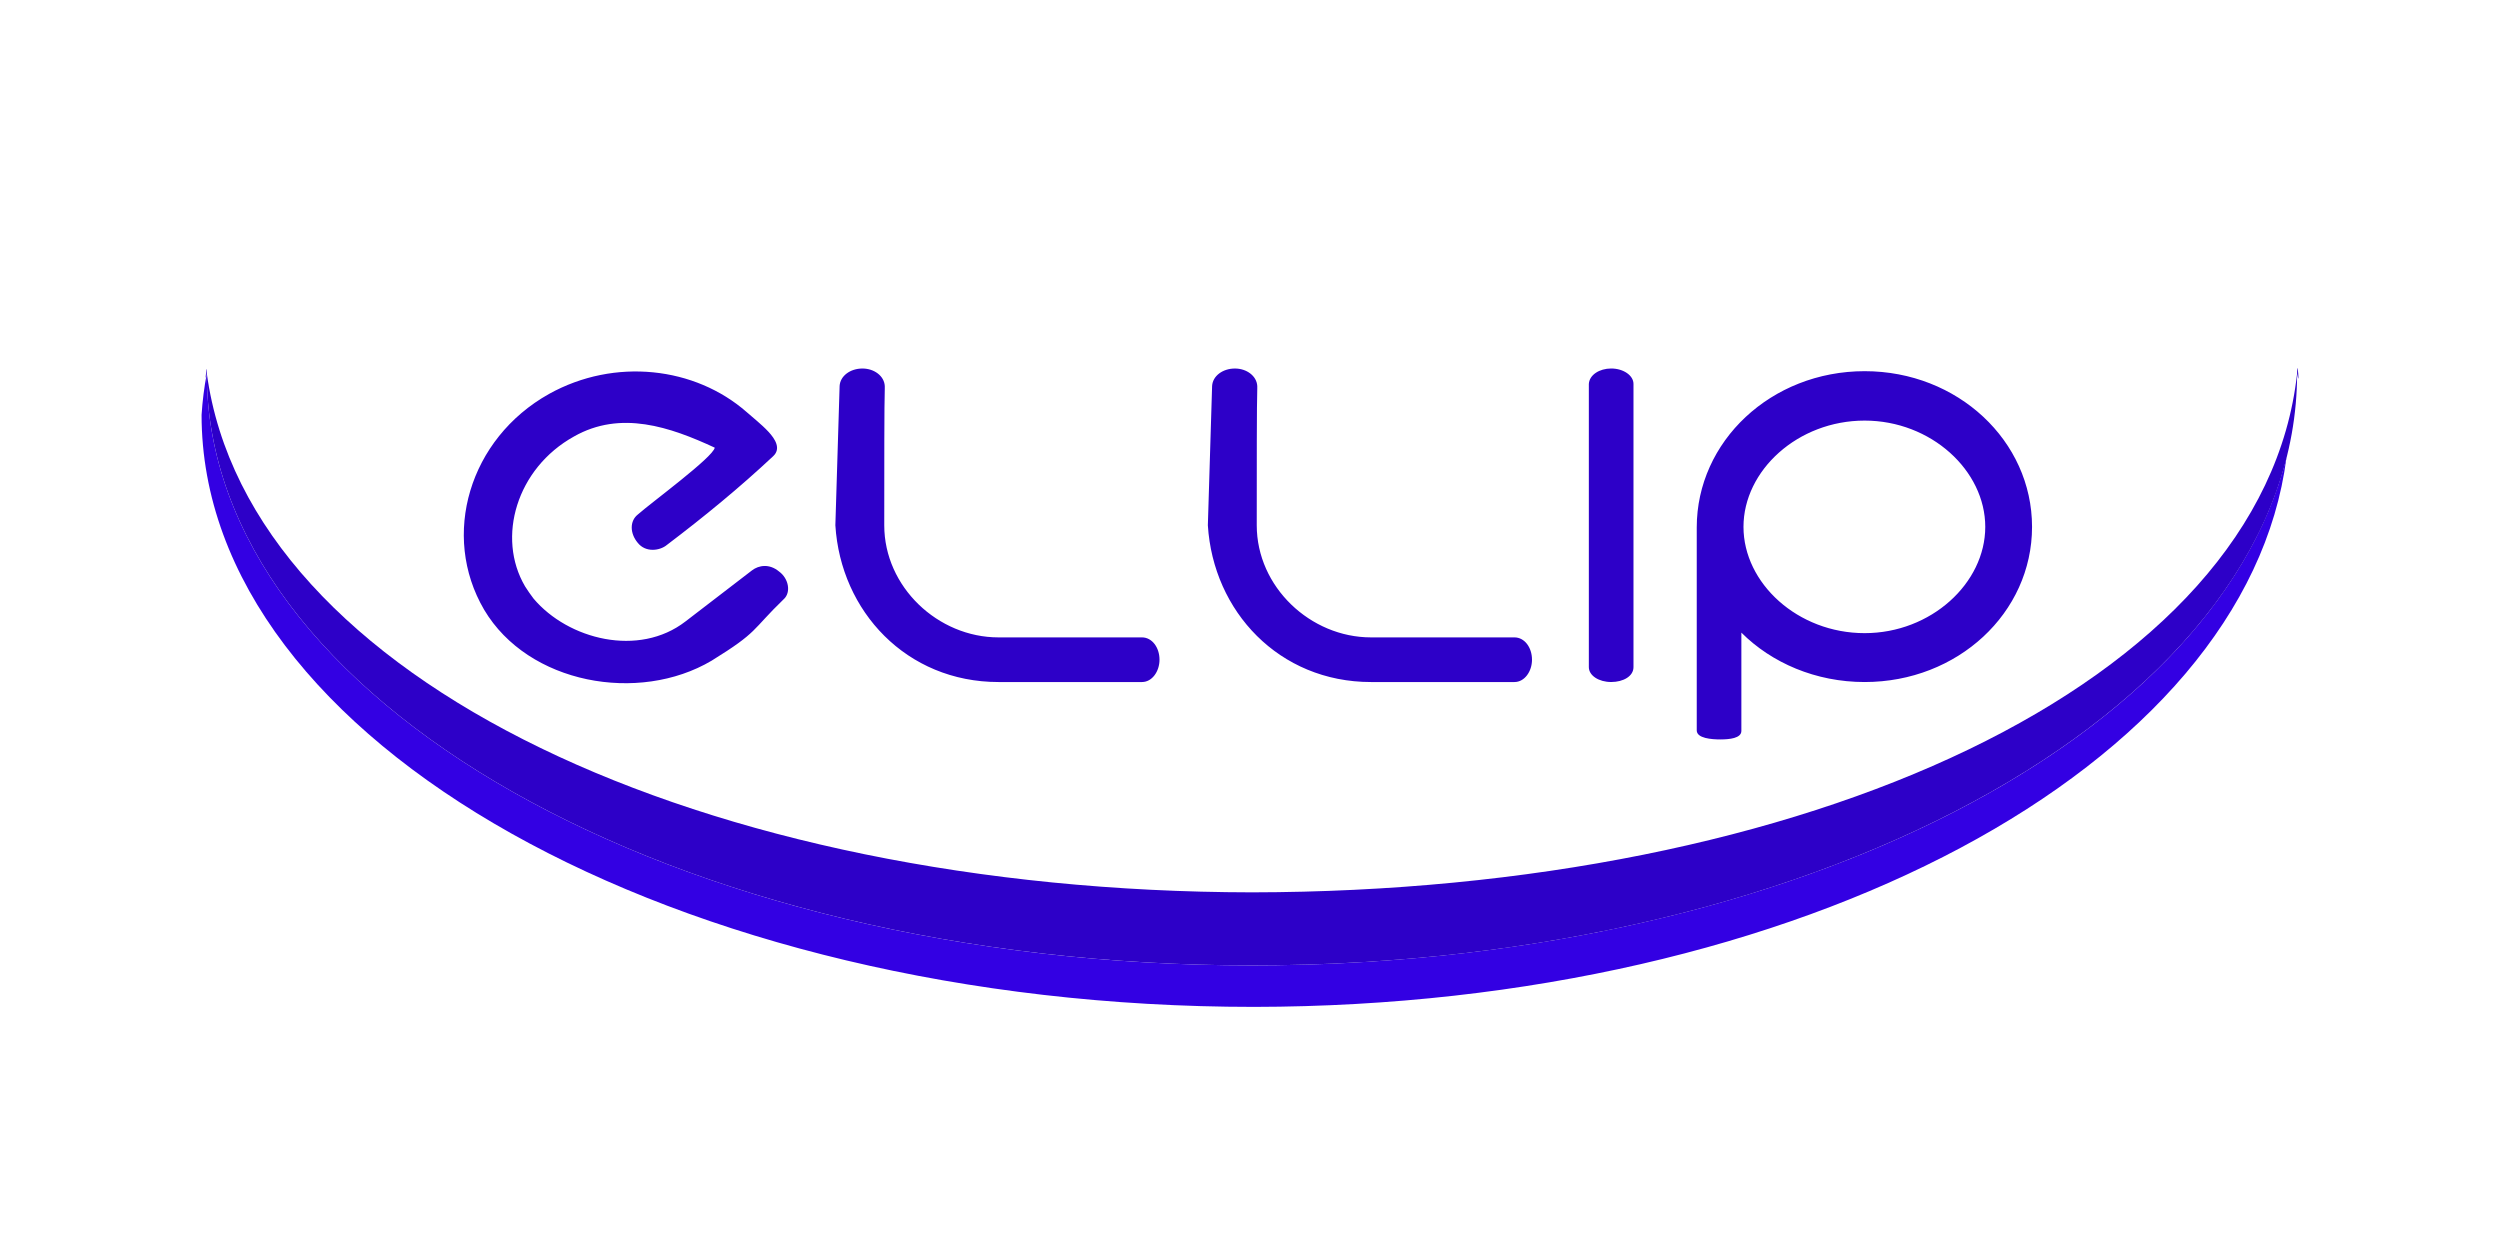
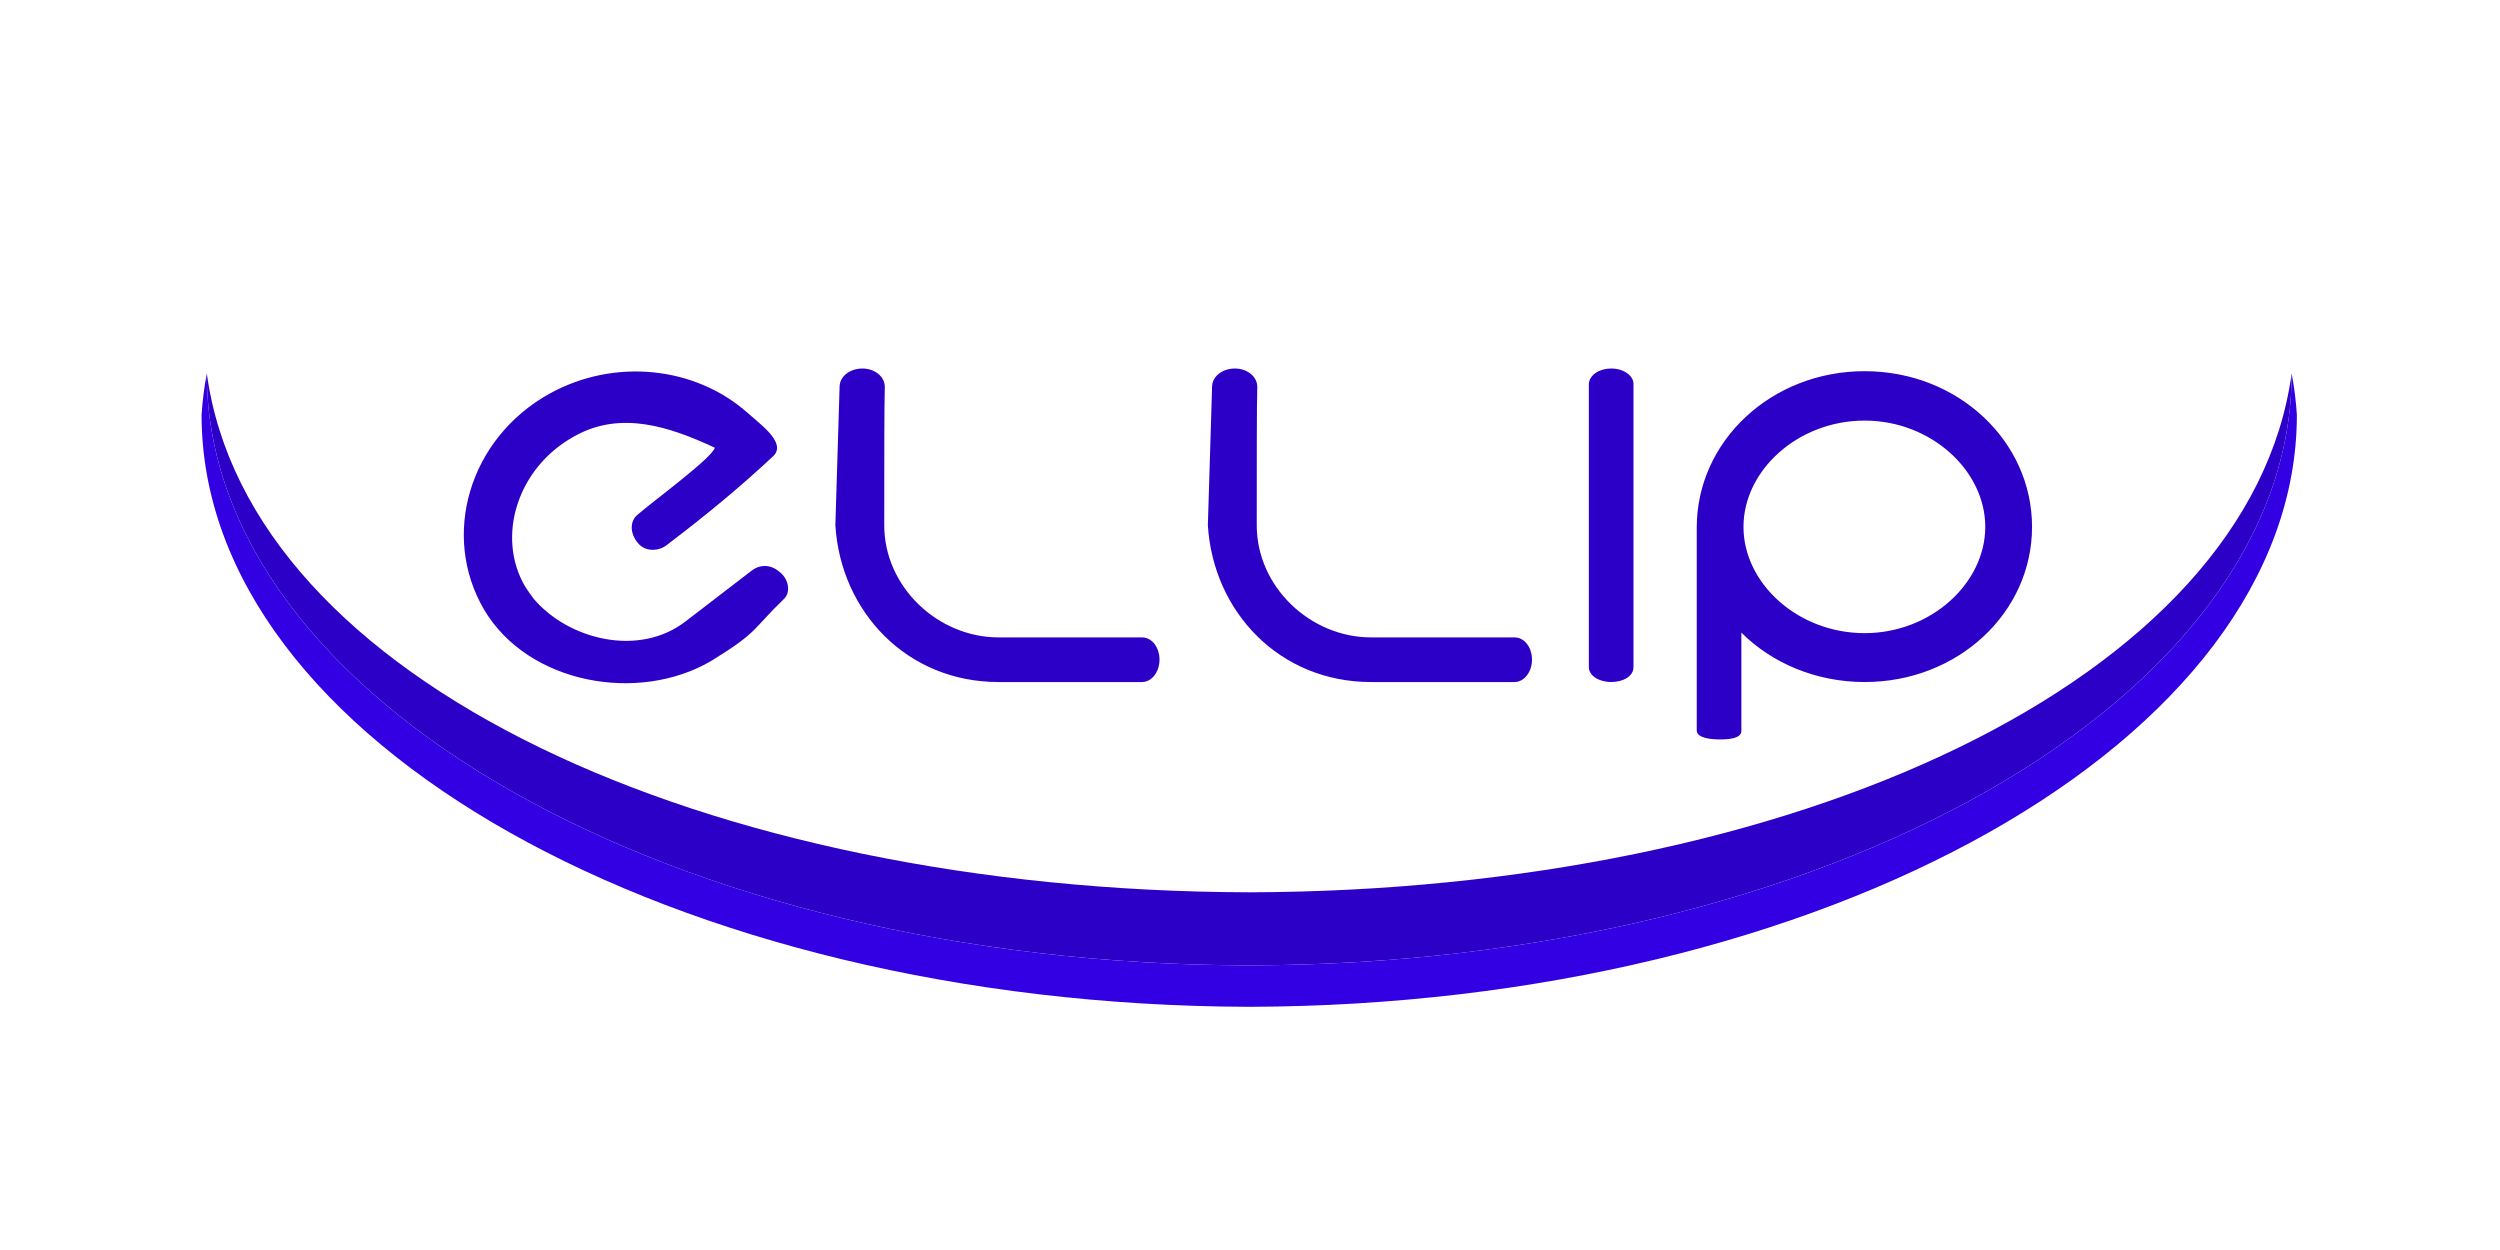
<svg xmlns="http://www.w3.org/2000/svg" width="1280" height="640" viewBox="0 0 338.667 169.333" version="1.1" id="svg1">
  <defs id="defs1" />
  <g id="layer1" transform="matrix(2.834042,0,0,2.834042,-127.976,-328.465)" style="stroke-width:0.353">
-     <path id="path1" style="fill:#3300e3;fill-opacity:1;stroke:none;stroke-width:0.094;stroke-linecap:round" d="m 55.042,133.747 c -0.124,0.659 -0.208,1.32 -0.25,1.983 -2.6e-5,15.629 22.72,28.299 50.311,28.299 26.138,-0.038 47.453,-11.483 49.345,-26.25 -3.539,13.928 -24.607,24.267 -49.448,24.267 -27.591,2e-5 -49.958,-12.67 -49.958,-28.299 z" />
-     <path id="path1-7" style="fill:#2d00c8;fill-opacity:1;stroke:none;stroke-width:0.094;stroke-linecap:round;stroke-opacity:1" d="M 154.958,133.747 C 153.342,148.647 131.353,158.517 105,158.554 78.944,158.517 57.041,148.463 55.042,133.747 c -0.14,0.721 0.042,-0.725 0,0 -3.9e-5,15.629 22.367,28.299 49.958,28.299 27.591,2e-5 49.958,-12.67 49.958,-28.299 -0.002,-0.87 0.144,0.866 0,0 z" />
+     <path id="path1" style="fill:#3300e3;fill-opacity:1;stroke:none;stroke-width:0.094;stroke-linecap:round" d="M 55.042 133.747 C 54.918 134.406 54.834 135.068 54.792 135.73 C 54.792 151.307 77.364 163.942 104.832 164.025 L 104.832 164.026 C 104.845 164.026 104.857 164.026 104.869 164.026 C 104.882 164.026 104.894 164.026 104.906 164.026 L 104.906 164.025 C 132.375 163.942 154.947 151.307 154.947 135.73 C 154.905 135.068 154.821 134.406 154.697 133.747 C 154.697 149.351 132.4 162.004 104.869 162.044 C 77.339 162.004 55.042 149.351 55.042 133.747 z " />
+     <path id="path6" style="fill:#2d00c8;fill-opacity:1;stroke:none;stroke-width:0.094;stroke-linecap:round;stroke-opacity:1" d="M 55.042 133.747 C 55.042 149.344 77.319 161.992 104.832 162.044 L 104.832 162.045 C 104.845 162.045 104.857 162.044 104.869 162.044 C 104.882 162.044 104.894 162.045 104.906 162.045 L 104.906 162.044 C 132.42 161.992 154.697 149.344 154.697 133.747 C 152.702 148.438 130.867 158.481 104.869 158.552 C 78.871 158.481 57.038 148.438 55.042 133.747 z " />
    <path style="font-size:25.4px;font-family:'Hi.';-inkscape-font-specification:'Hi.';text-align:center;text-anchor:middle;fill:#2d00c8;stroke-width:0.094;stroke-linecap:round;fill-opacity:1" d="m 82.623,144.538 c 0.356,-0.33 0.229,-0.991 -0.229,-1.321 -0.457,-0.381 -0.965,-0.305 -1.295,-0.051 l -3.175,2.438 c -2.235,1.727 -5.613,0.864 -7.264,-1.092 -0.152,-0.203 -0.279,-0.381 -0.406,-0.584 -1.372,-2.337 -0.406,-5.639 2.337,-7.163 2.235,-1.27 4.597,-0.457 6.731,0.533 -0.076,0.457 -3.023,2.616 -3.683,3.2 -0.381,0.305 -0.381,0.889 0,1.346 0.381,0.483 1.067,0.381 1.397,0.102 1.778,-1.346 3.48,-2.743 5.08,-4.242 0.381,-0.356 0.102,-0.813 -0.229,-1.168 -0.33,-0.356 -0.787,-0.711 -1.041,-0.94 -2.464,-2.159 -6.299,-2.616 -9.449,-0.864 -3.81,2.134 -5.182,6.756 -3.099,10.312 2.108,3.556 7.391,4.496 10.871,2.438 2.261,-1.397 1.88,-1.422 3.454,-2.946 z m 4.826,-10.185 c -0.025,-0.483 -0.508,-0.838 -1.067,-0.838 -0.584,0 -1.067,0.356 -1.092,0.838 l -0.203,6.655 v 0 c 0.254,4.115 3.404,7.493 7.798,7.493 4.115,0 6.858,0 6.858,0 0.483,0 0.838,-0.508 0.838,-1.067 0,-0.584 -0.356,-1.067 -0.838,-1.067 0,0 -4.013,0 -6.858,0 -2.896,0 -5.461,-2.413 -5.461,-5.359 0,-2.692 0,-5.867 0.025,-6.528 z m 17.805,0 c -0.025,-0.483 -0.508,-0.838 -1.067,-0.838 -0.584,0 -1.067,0.356 -1.092,0.838 l -0.203,6.655 v 0 c 0.254,4.115 3.404,7.493 7.798,7.493 4.115,0 6.858,0 6.858,0 0.483,0 0.838,-0.508 0.838,-1.067 0,-0.584 -0.356,-1.067 -0.838,-1.067 0,0 -4.013,0 -6.858,0 -2.896,0 -5.461,-2.413 -5.461,-5.359 0,-2.692 0,-5.867 0.025,-6.528 z m 17.983,-0.102 c 0,-0.406 -0.483,-0.737 -1.067,-0.737 -0.559,0 -1.041,0.305 -1.067,0.737 0,0 0,13.538 0,13.538 0,0.406 0.483,0.711 1.067,0.711 0.584,0 1.067,-0.279 1.067,-0.711 z m 4.166,16.993 c 0.406,0 0.991,-0.051 0.991,-0.406 v -4.699 c 1.448,1.448 3.556,2.362 5.893,2.362 4.445,0 8.001,-3.302 8.001,-7.417 0,-4.115 -3.556,-7.442 -8.001,-7.442 -4.47,0 -8.026,3.353 -8.026,7.468 v 9.703 c 0,0.381 0.711,0.432 1.143,0.432 z m 6.883,-5.08 c -3.2,0 -5.791,-2.388 -5.791,-5.08 0,-2.692 2.591,-5.08 5.791,-5.08 3.175,0 5.766,2.388 5.766,5.08 0,2.692 -2.591,5.08 -5.766,5.08 z" id="text1" aria-label="ELLIP" />
  </g>
</svg>
